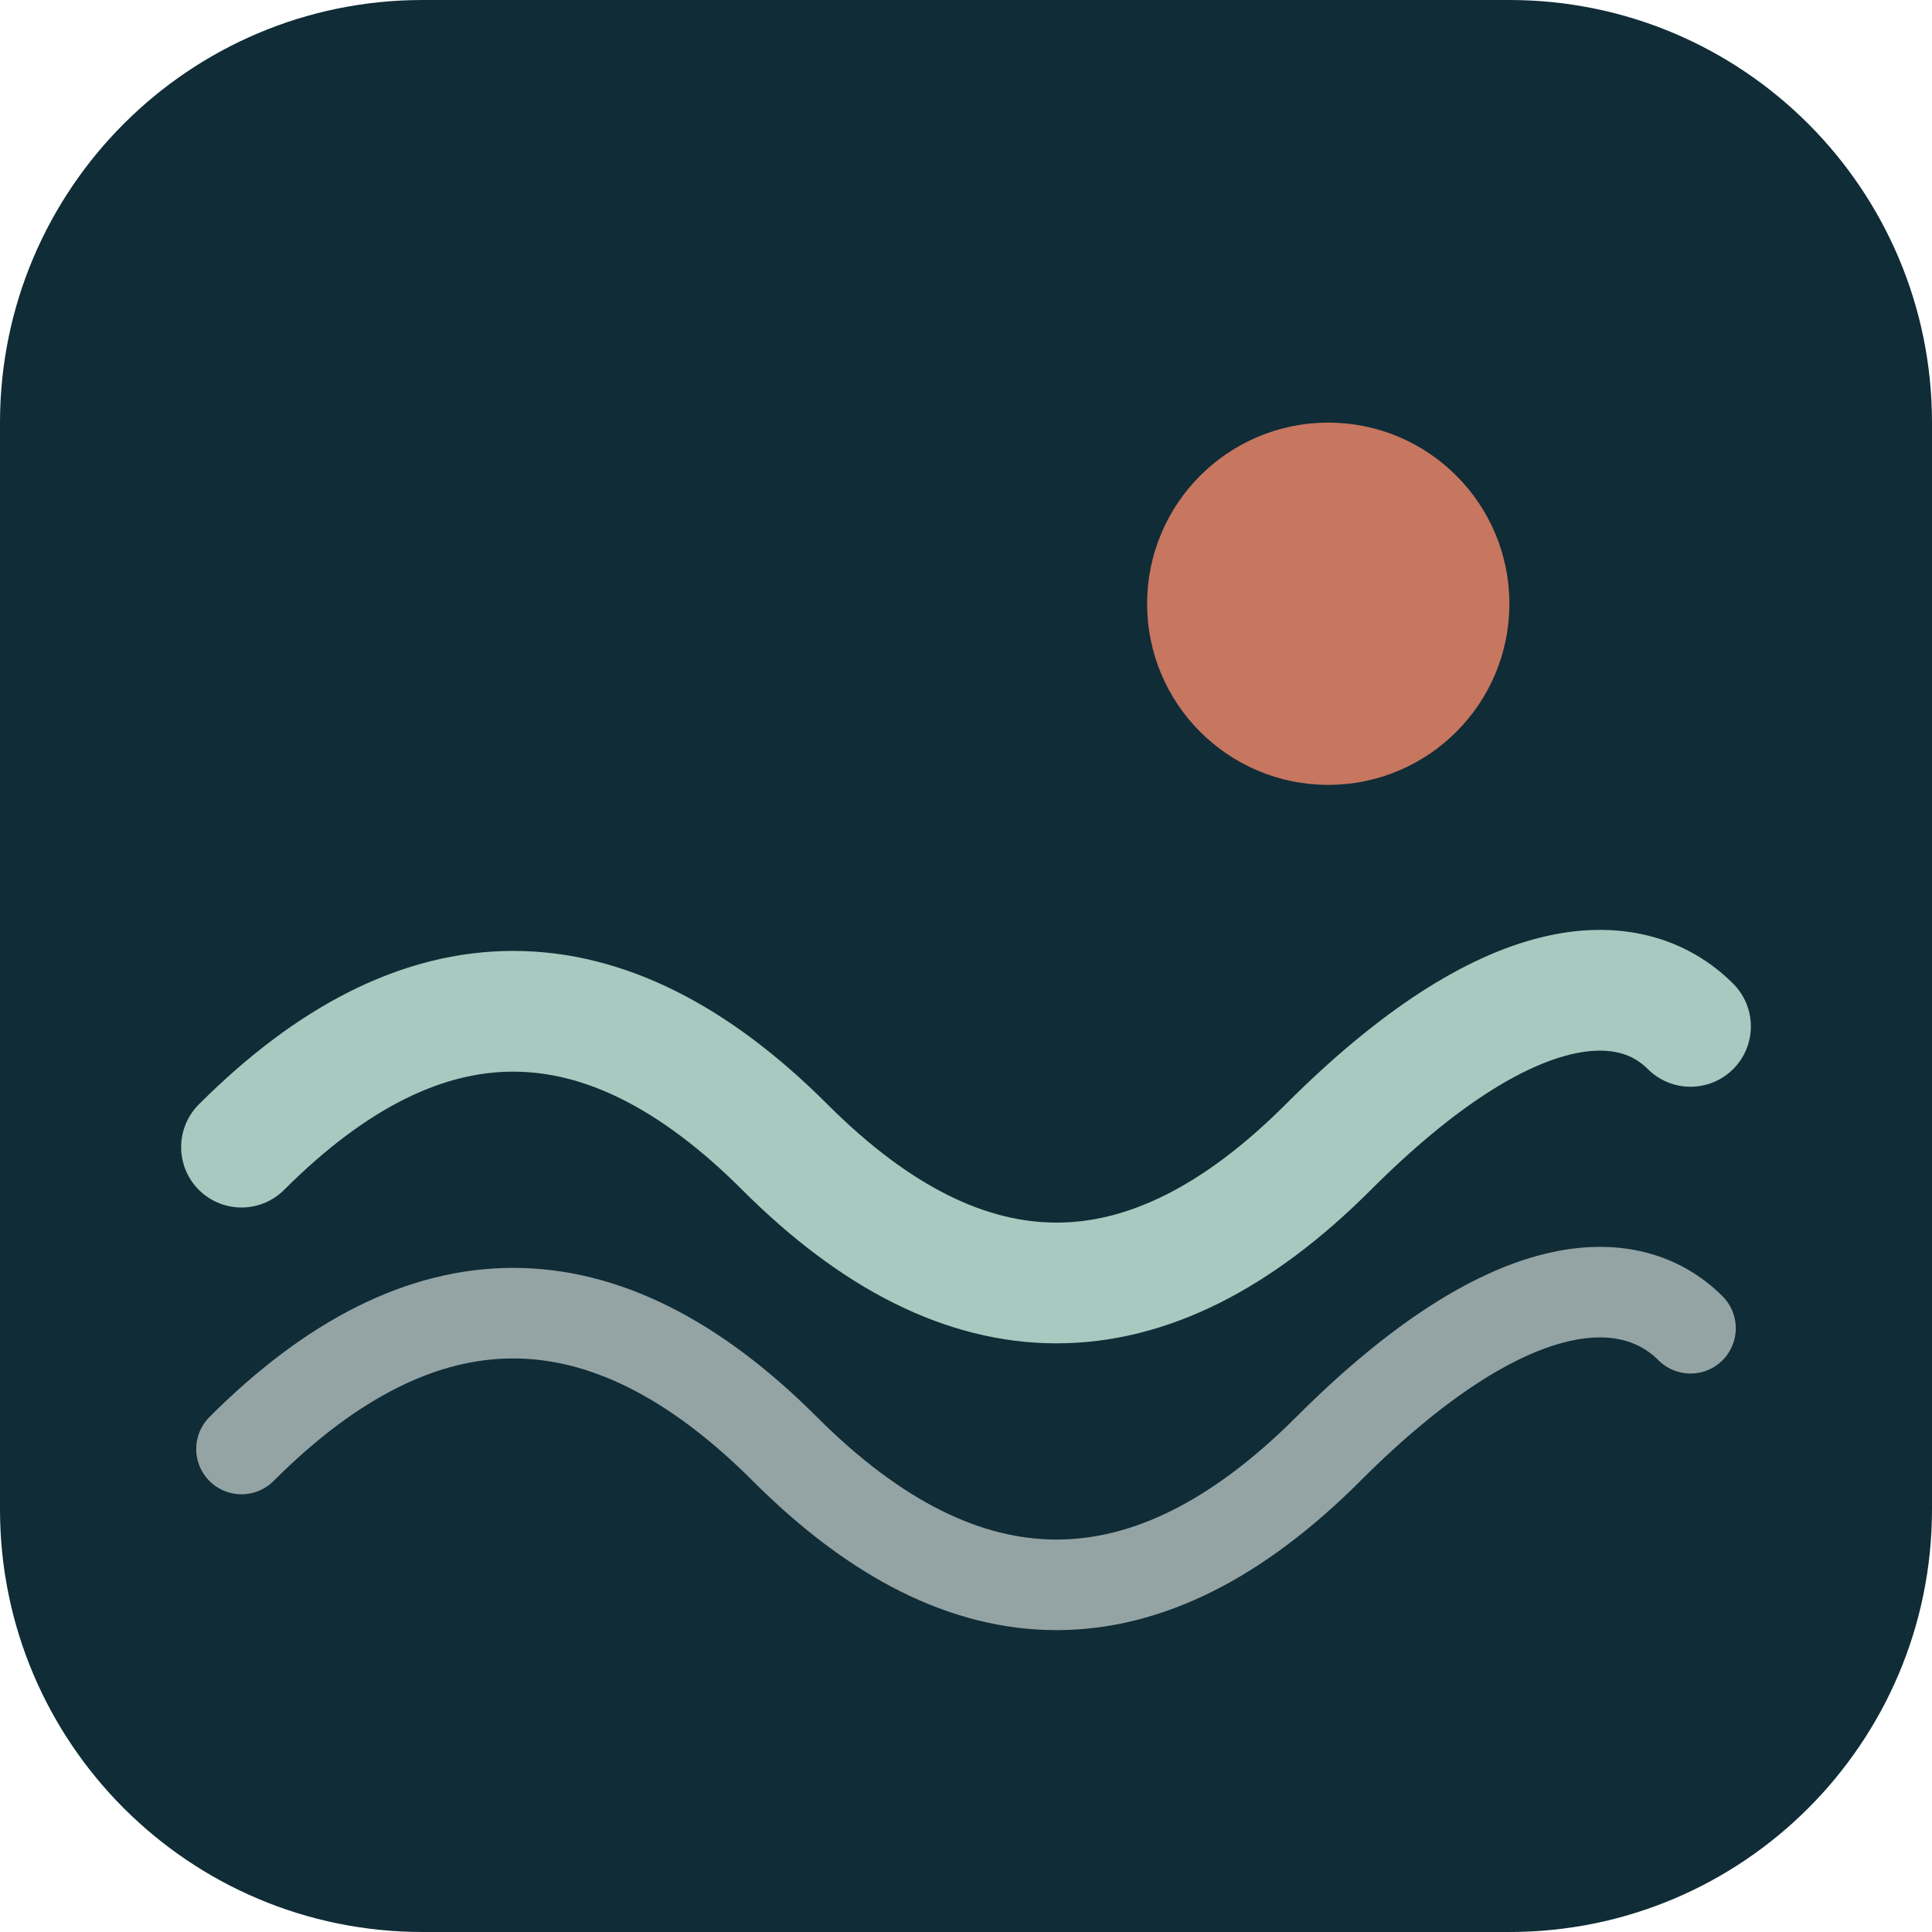
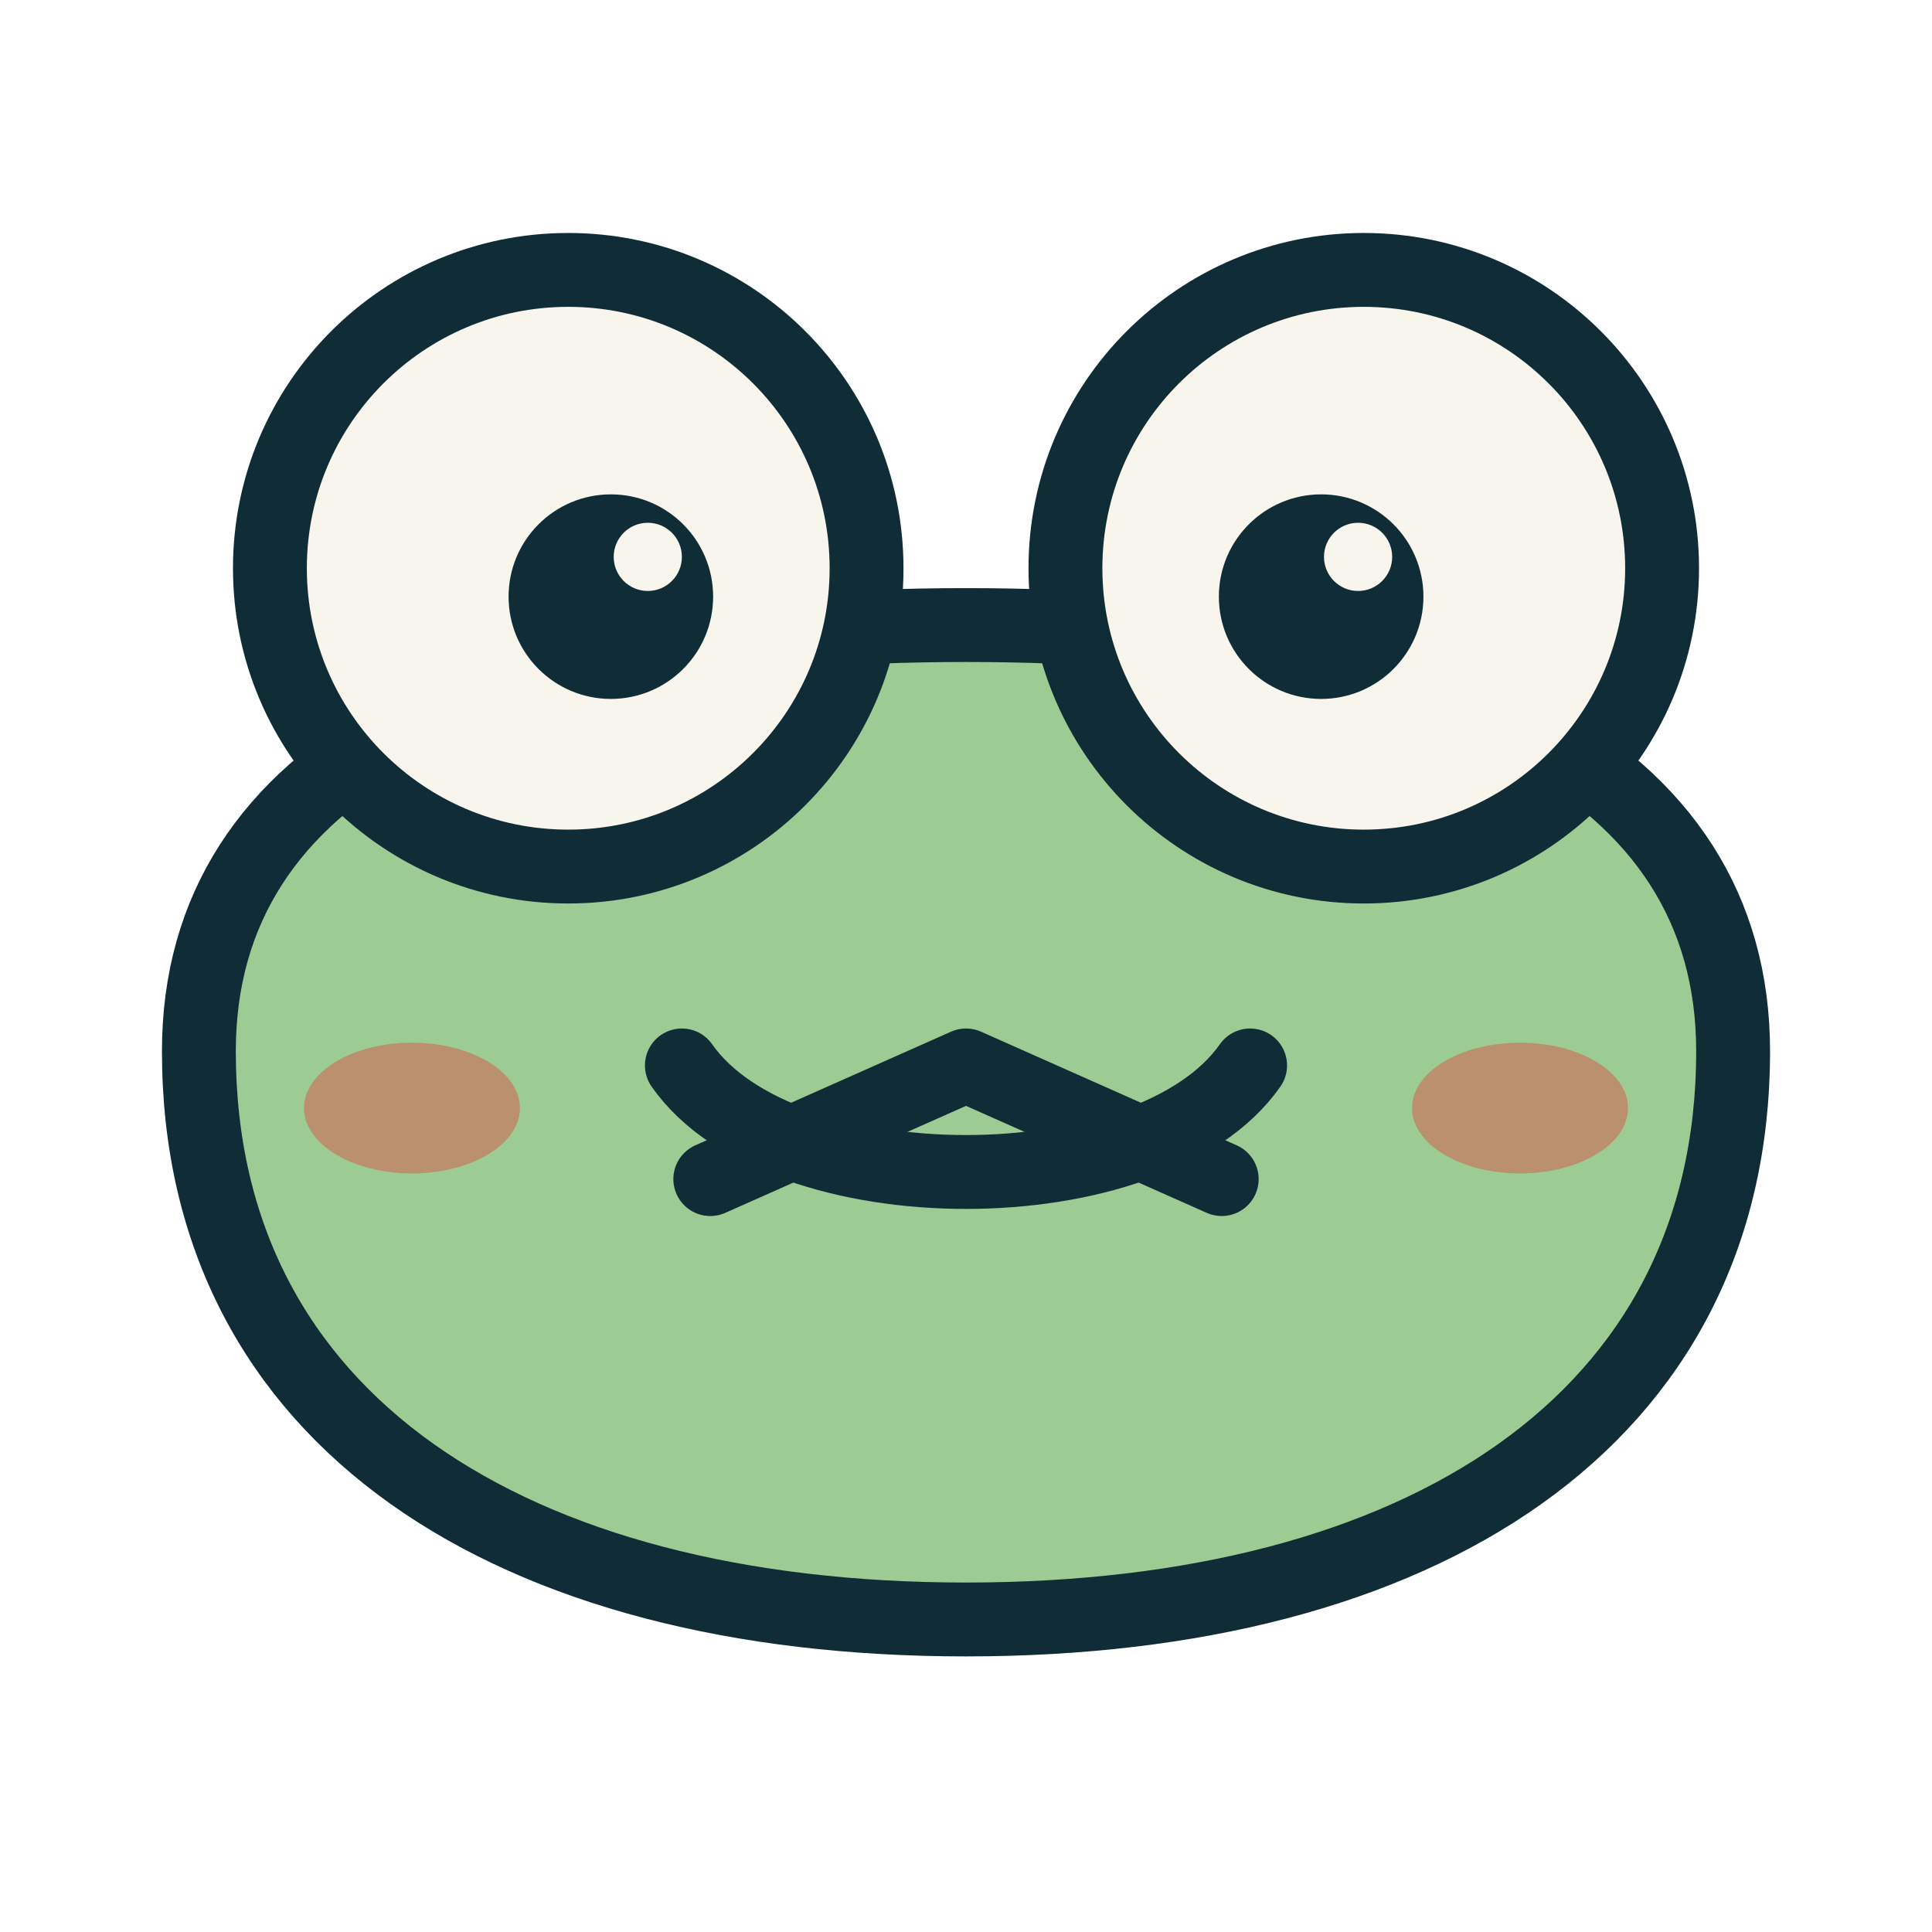
- <svg xmlns="http://www.w3.org/2000/svg" viewBox="0 0 64 64">
-   <rect width="64" height="64" rx="14" fill="#102c36" />
-   <path d="M8 38c6-6 12-6 18 0s12 6 18 0 10-6 12-4" fill="none" stroke="#a7c9c0" stroke-width="4" stroke-linecap="round" />
-   <path d="M8 48c6-6 12-6 18 0s12 6 18 0 10-6 12-4" fill="none" stroke="#edf4ef" stroke-width="3" stroke-linecap="round" opacity=".6" />
-   <circle cx="44" cy="20" r="6" fill="#c77660" />
+ <svg xmlns="http://www.w3.org/2000/svg" viewBox="2 -4 68 68">
+   <g stroke="#102c36" stroke-width="2.6" stroke-linecap="round" stroke-linejoin="round">
+     <path d="M9 33c0-10 10-15 27-15s27 5 27 15c0 13-11 20-27 20S9 46 9 33z" fill="#9ccb93" />
+     <circle cx="22" cy="16" r="10.5" fill="#f8f5ec" />
+     <circle cx="50" cy="16" r="10.5" fill="#f8f5ec" />
+     <path d="M26 33.5c3.5 5 16.5 5 20 0" fill="none" />
+     <path d="M27 37.5l9-4 9 4" fill="none" />
+   </g>
+   <circle cx="23.5" cy="17" r="3.6" fill="#102c36" />
+   <circle cx="48.5" cy="17" r="3.6" fill="#102c36" />
+   <circle cx="24.8" cy="15.6" r="1.2" fill="#f8f5ec" />
+   <circle cx="49.8" cy="15.6" r="1.2" fill="#f8f5ec" />
+   <ellipse cx="16.5" cy="35" rx="3.8" ry="2.3" fill="#c77660" opacity=".7" />
+   <ellipse cx="55.5" cy="35" rx="3.8" ry="2.3" fill="#c77660" opacity=".7" />
</svg>
